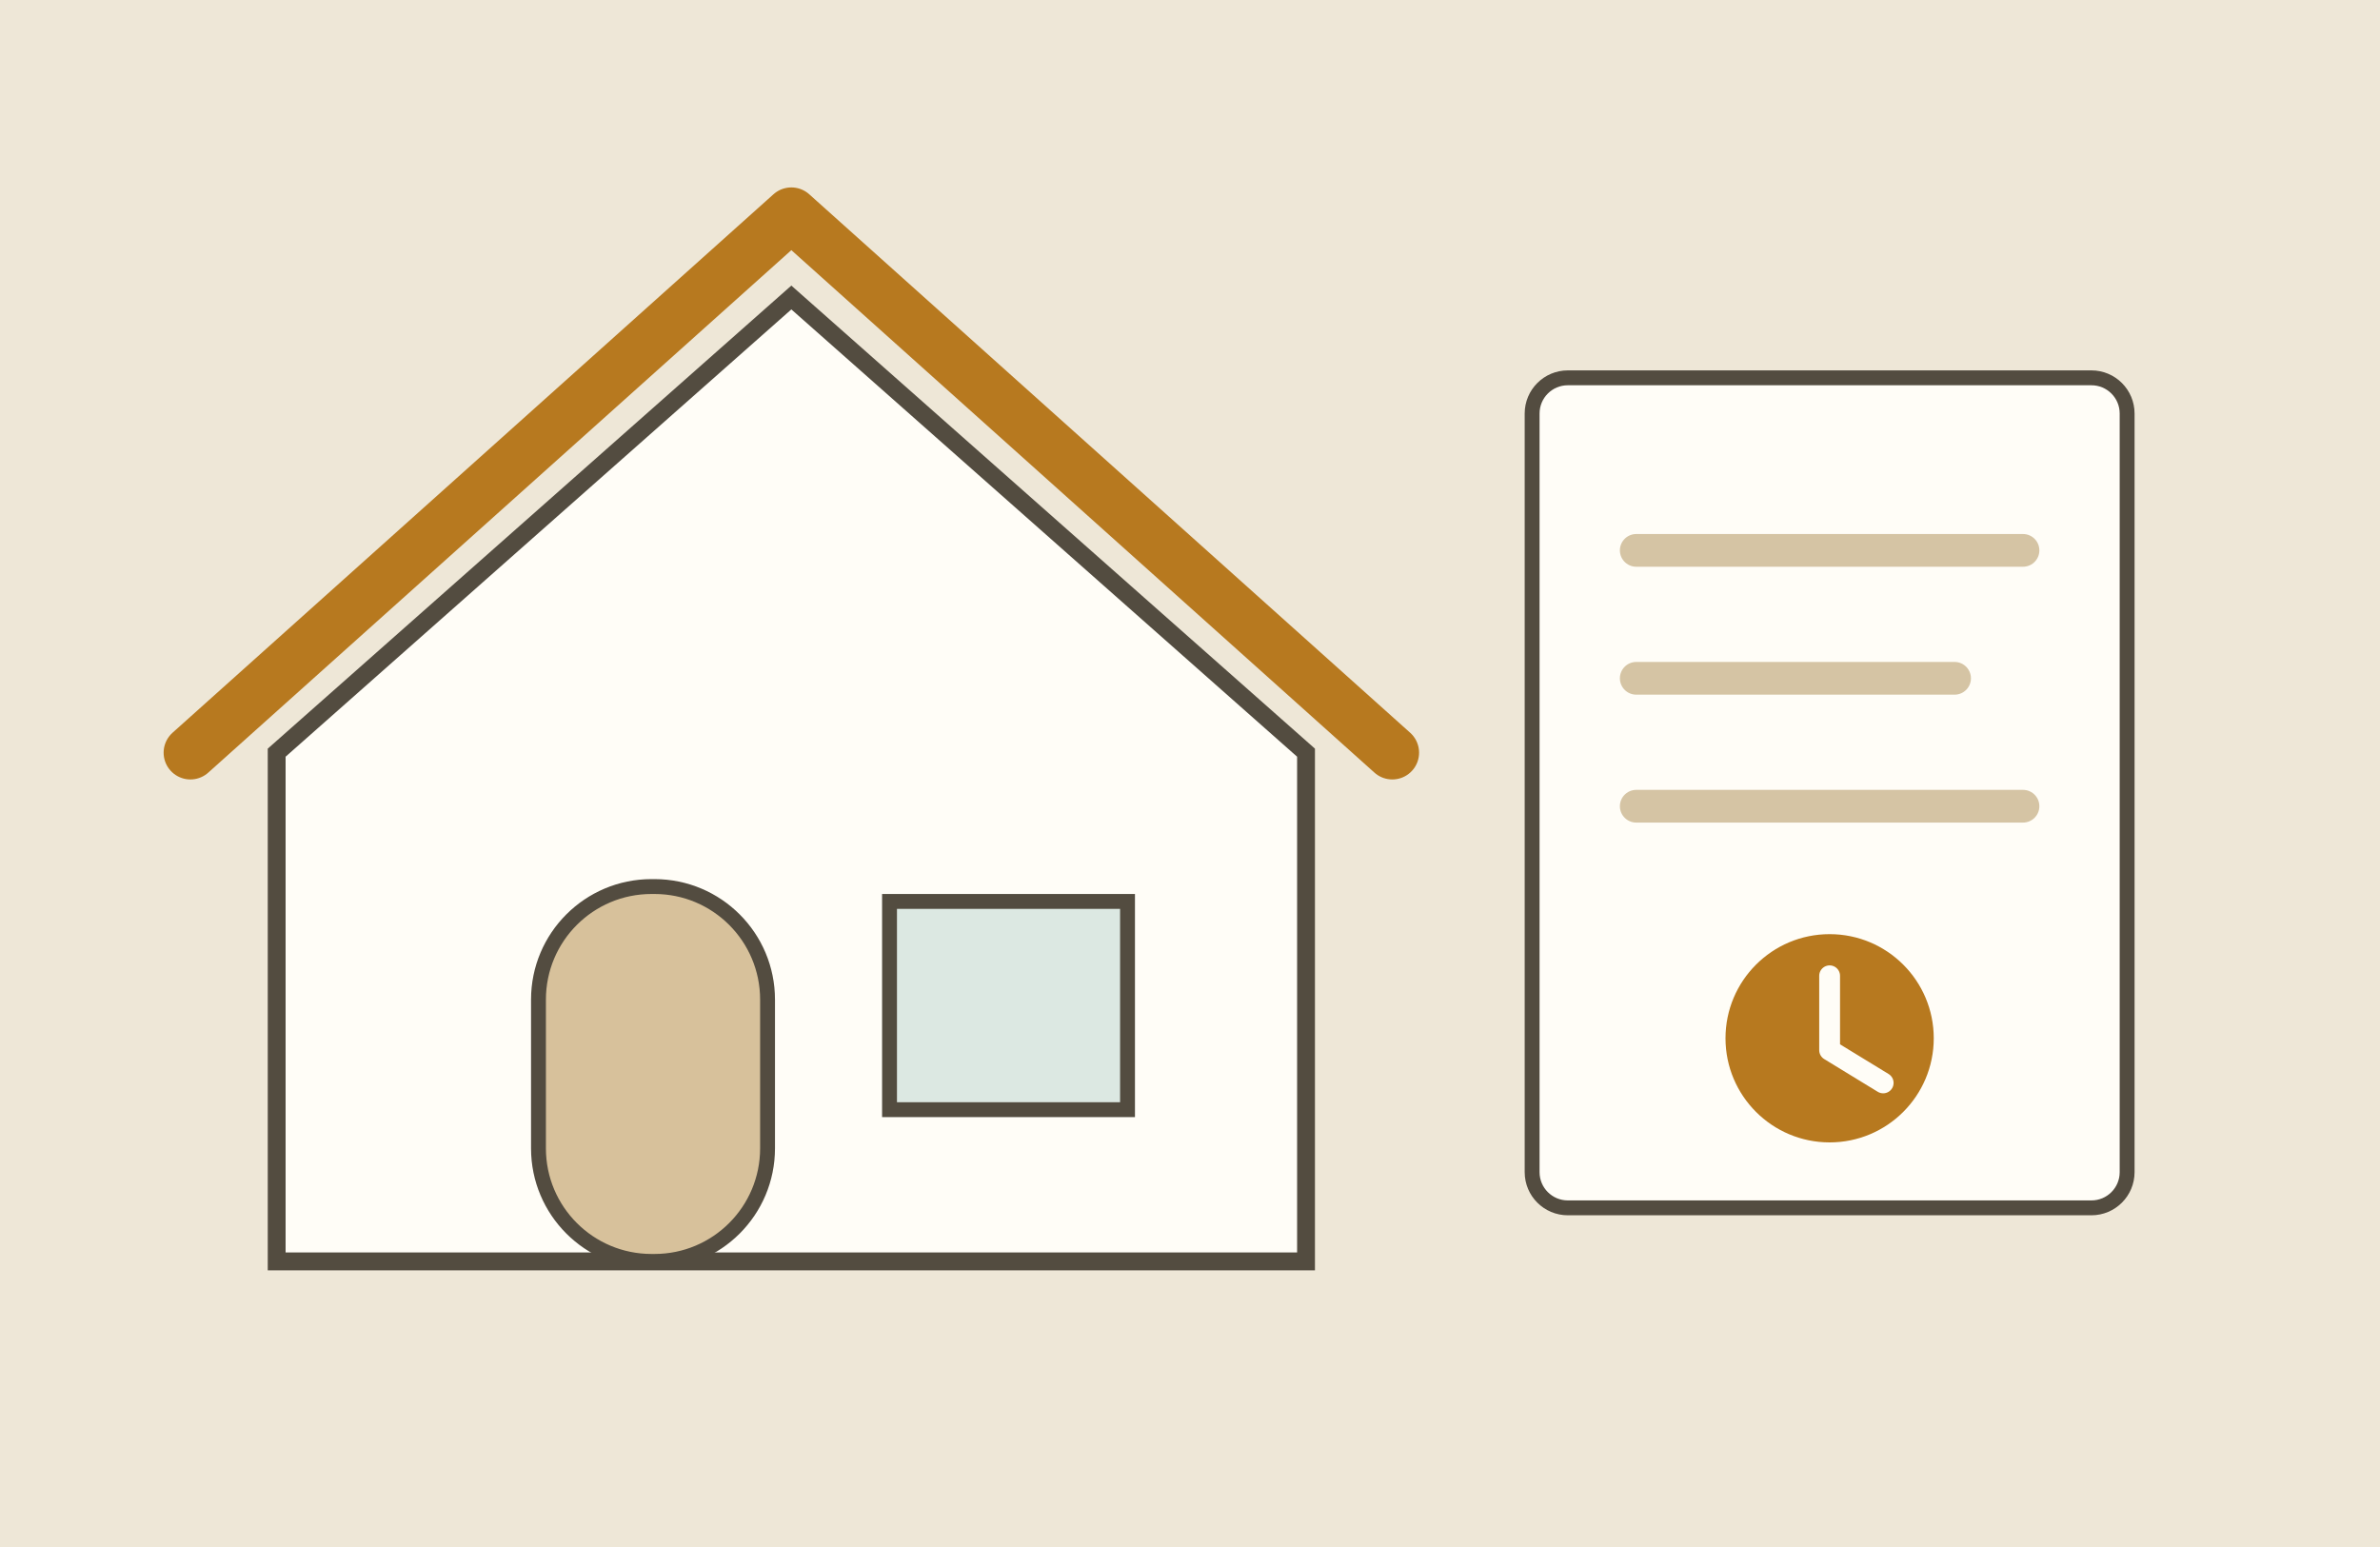
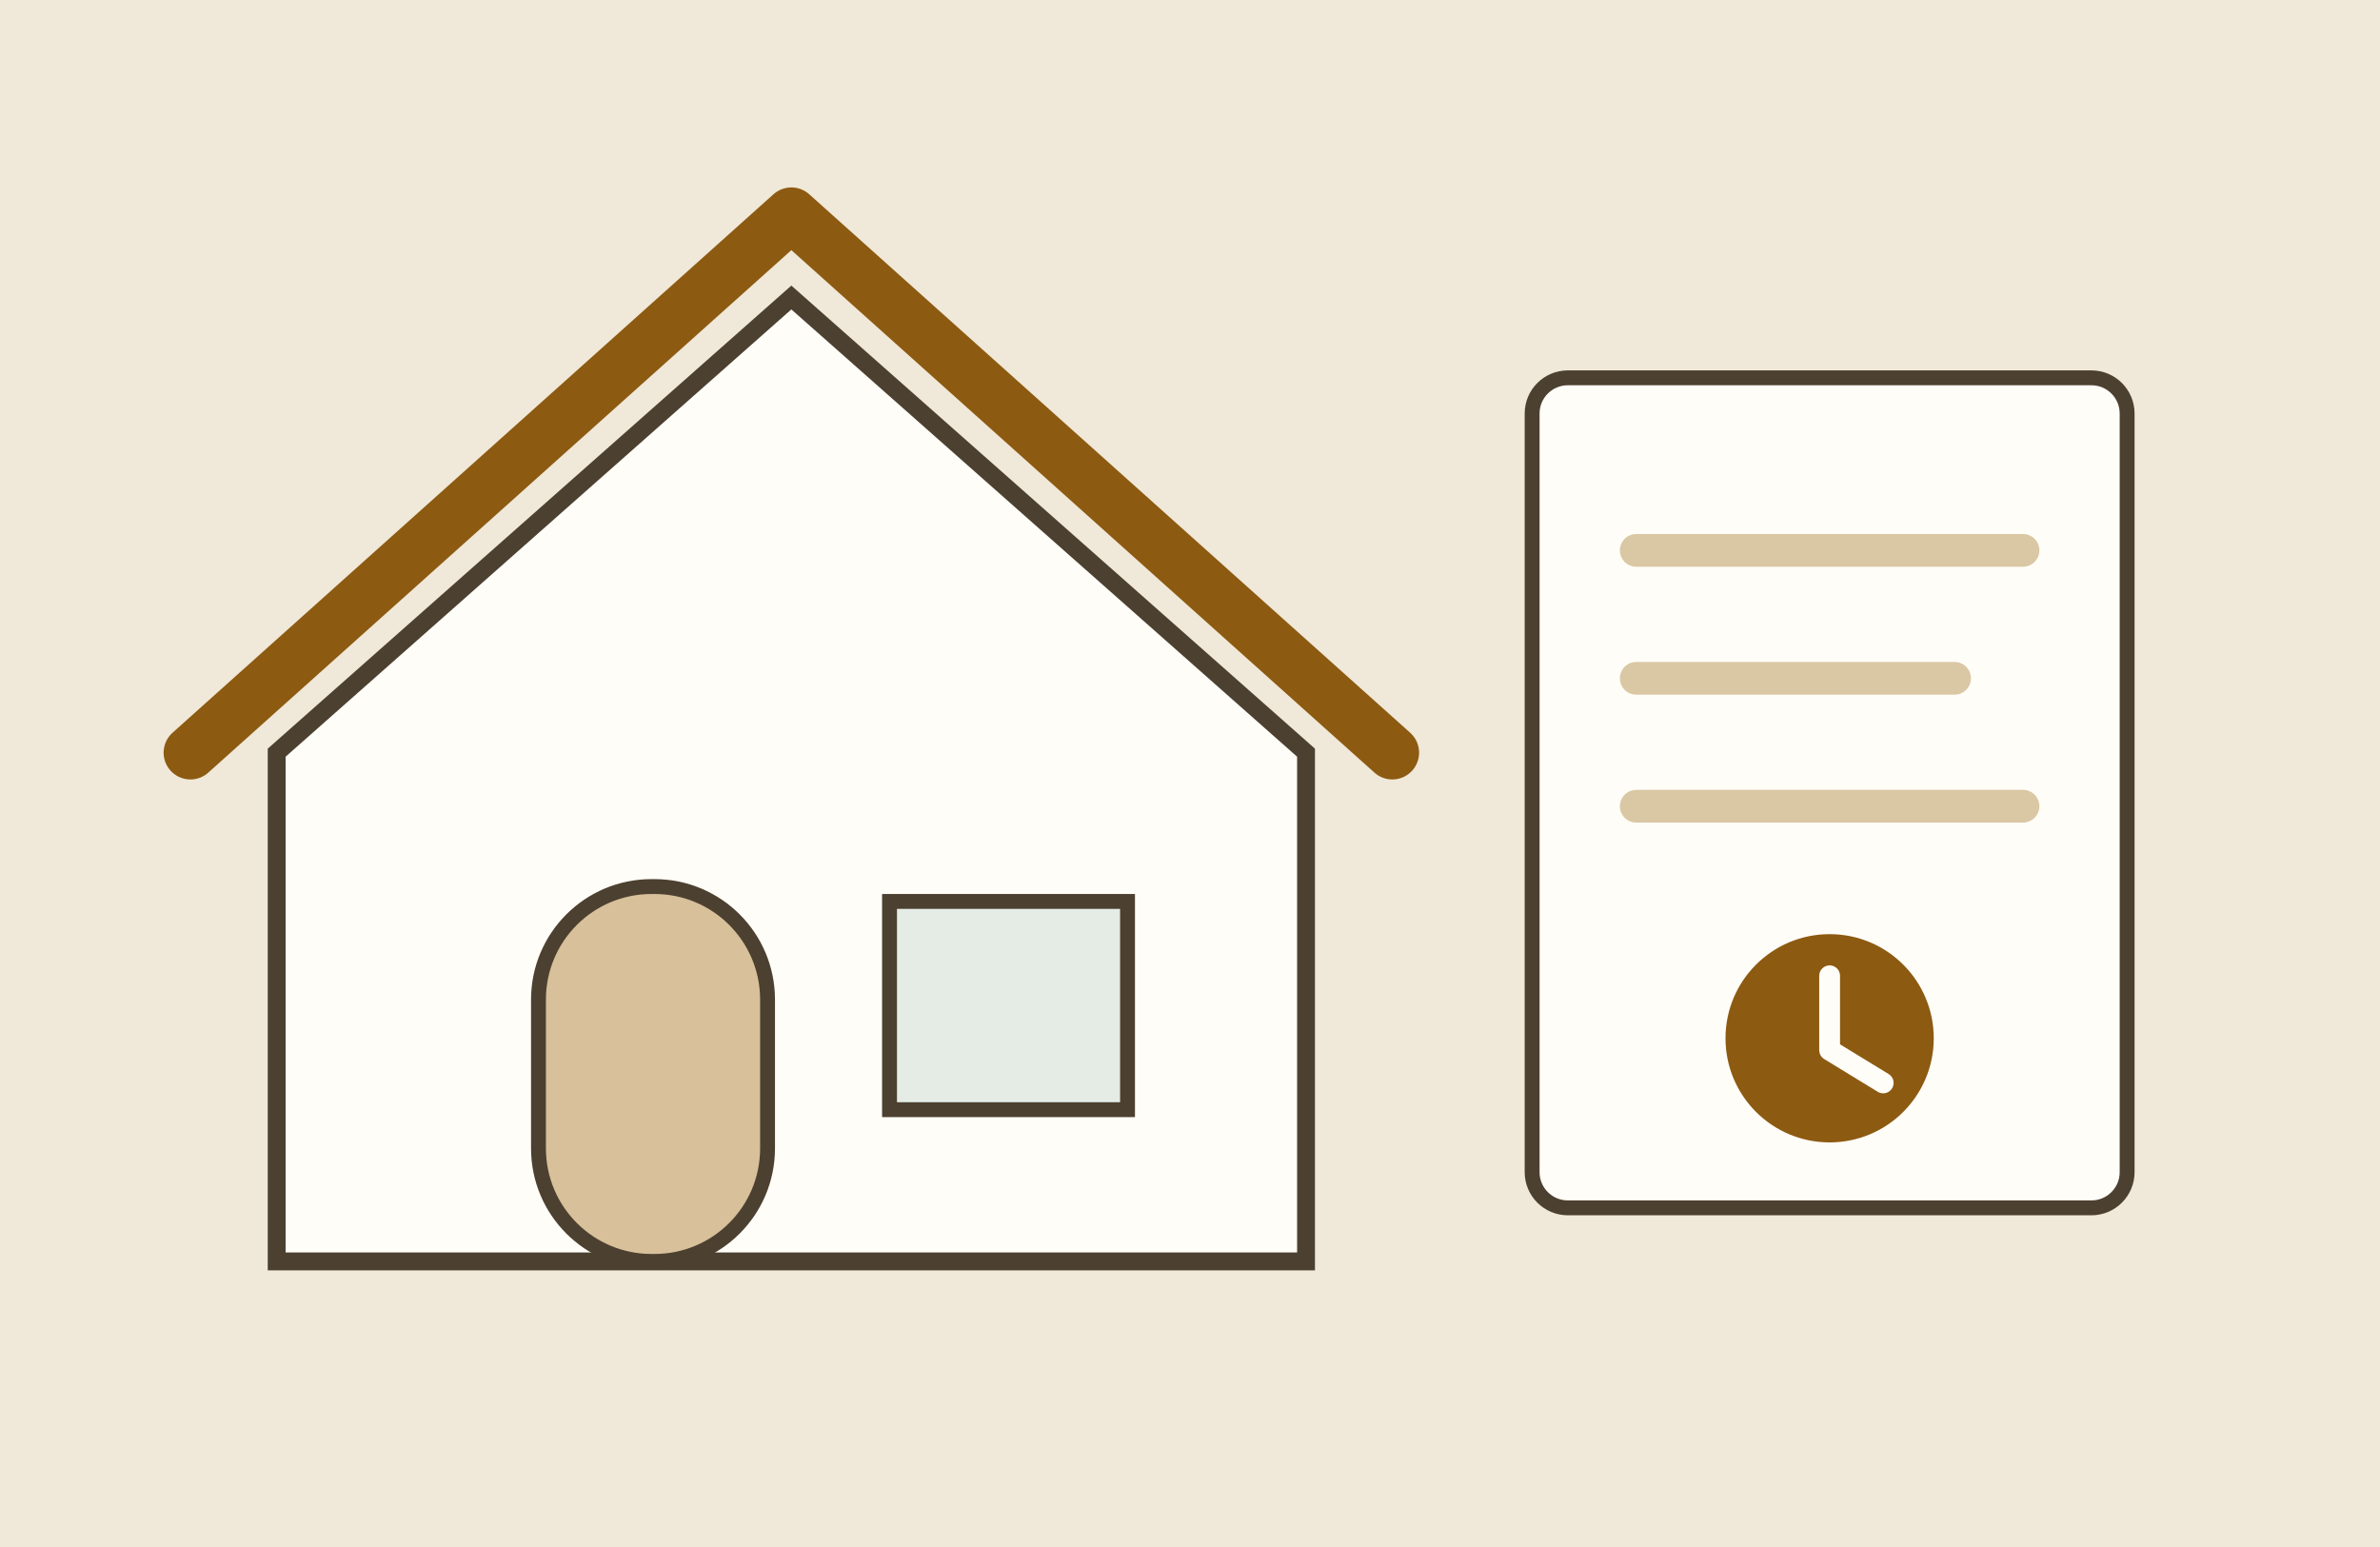
<svg xmlns="http://www.w3.org/2000/svg" viewBox="0 0 800 520" role="img" aria-labelledby="title">
-   <rect width="800" height="520" fill="#eee7d7" />
-   <path d="M93 253 266 100l173 153v171H93z" fill="#fffdf7" stroke="#534c40" stroke-width="6" />
-   <path d="M64 253 266 72l202 181" fill="none" stroke="#b7791f" stroke-width="18" stroke-linecap="round" stroke-linejoin="round" />
-   <rect x="181" y="298" width="77" height="126" rx="38" fill="#d7c19b" stroke="#534c40" stroke-width="5" />
-   <rect x="299" y="303" width="80" height="70" fill="#dce8e2" stroke="#534c40" stroke-width="5" />
-   <rect x="515" y="127" width="200" height="279" rx="12" fill="#fffdf7" stroke="#534c40" stroke-width="5" />
-   <path d="M550 185h130M550 228h107M550 271h130" stroke="#d5c4a4" stroke-width="11" stroke-linecap="round" />
-   <circle cx="615" cy="349" r="35" fill="#b7791f" />
-   <path d="M615 328v25l18 11" fill="none" stroke="#fffdf7" stroke-width="7" stroke-linecap="round" stroke-linejoin="round" />
+   <rect width="800" height="520" fill="#F0E8D8" />
+   <path d="M93 253 266 100l173 153v171H93z" fill="#FFFDF8" stroke="#4C4030" stroke-width="6" />
+   <path d="M64 253 266 72l202 181" fill="none" stroke="#8C5A11" stroke-width="18" stroke-linecap="round" stroke-linejoin="round" />
+   <rect x="181" y="298" width="77" height="126" rx="38" fill="#D7C09A" stroke="#4C4030" stroke-width="5" />
+   <rect x="299" y="303" width="80" height="70" fill="#E4ECE5" stroke="#4C4030" stroke-width="5" />
+   <rect x="515" y="127" width="200" height="279" rx="12" fill="#FFFDF8" stroke="#4C4030" stroke-width="5" />
+   <path d="M550 185h130M550 228h107M550 271h130" stroke="#DAC7A4" stroke-width="11" stroke-linecap="round" />
+   <circle cx="615" cy="349" r="35" fill="#8C5A11" />
+   <path d="M615 328v25l18 11" fill="none" stroke="#FFFDF8" stroke-width="7" stroke-linecap="round" stroke-linejoin="round" />
</svg>
